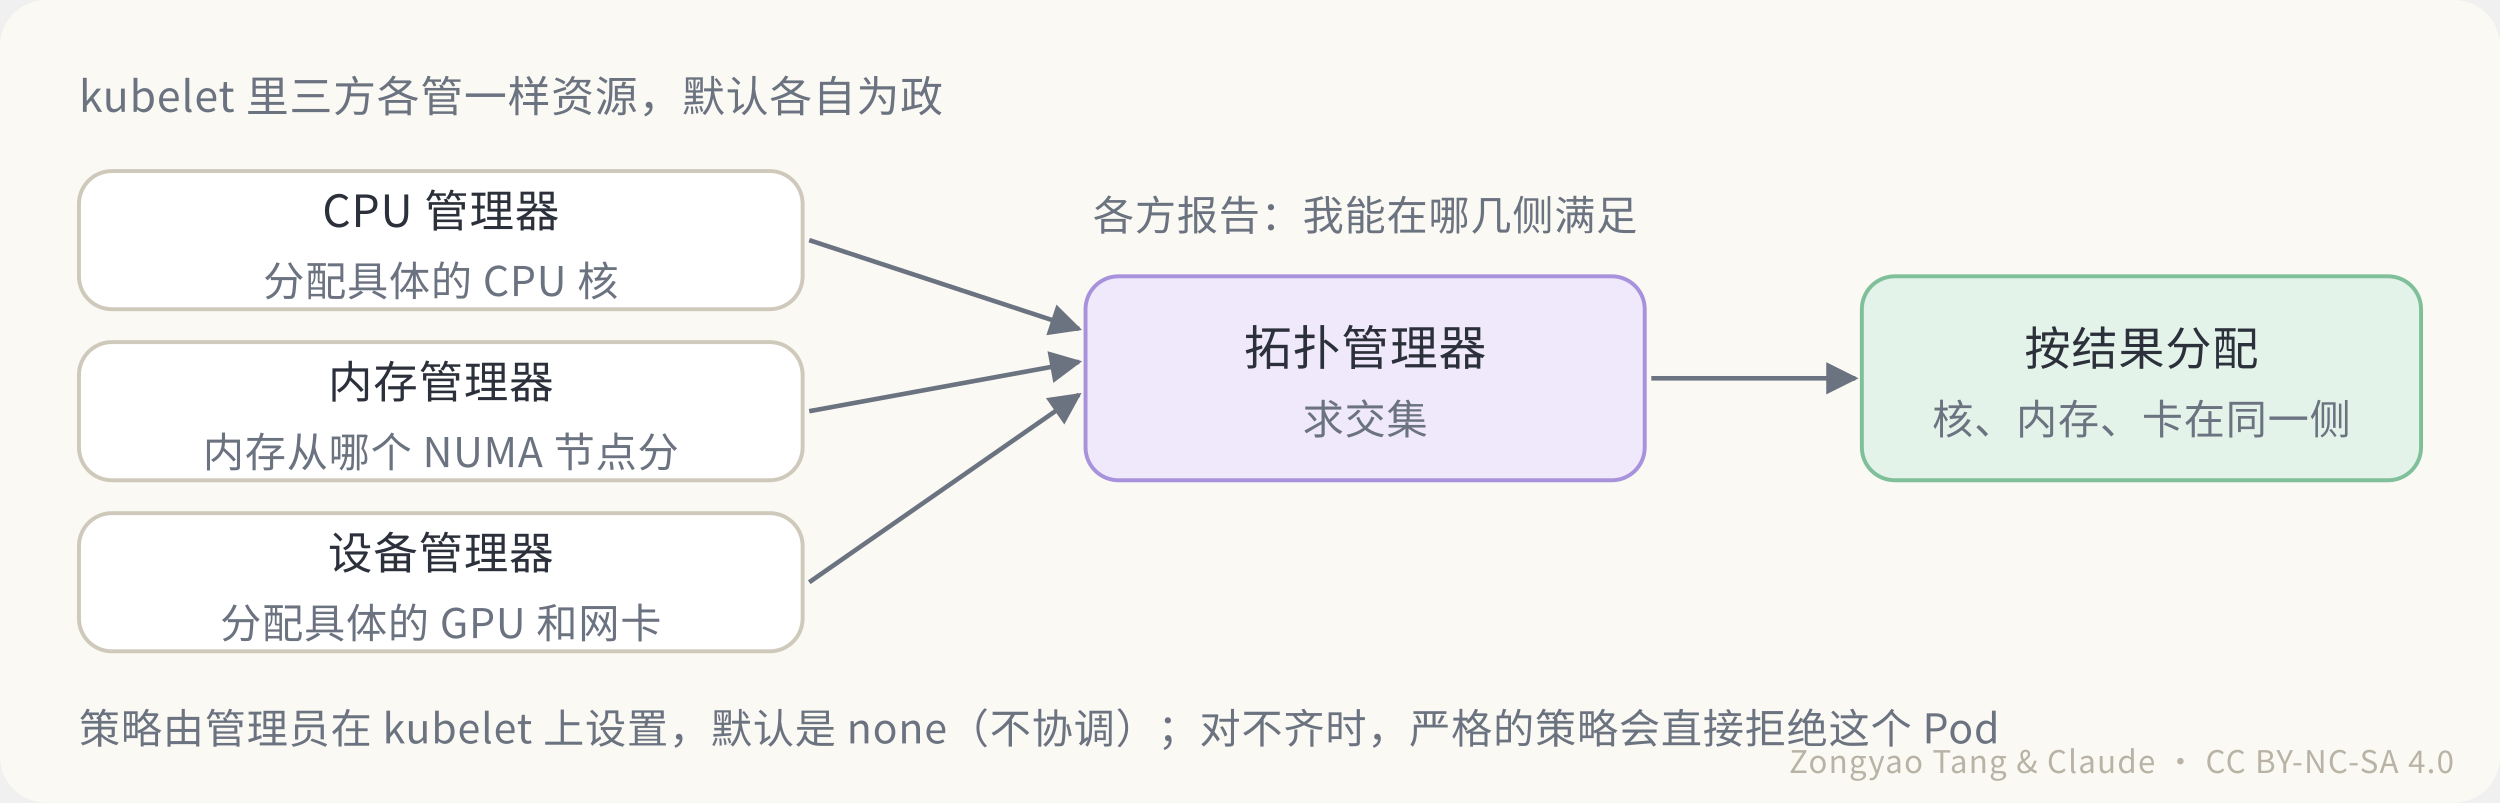
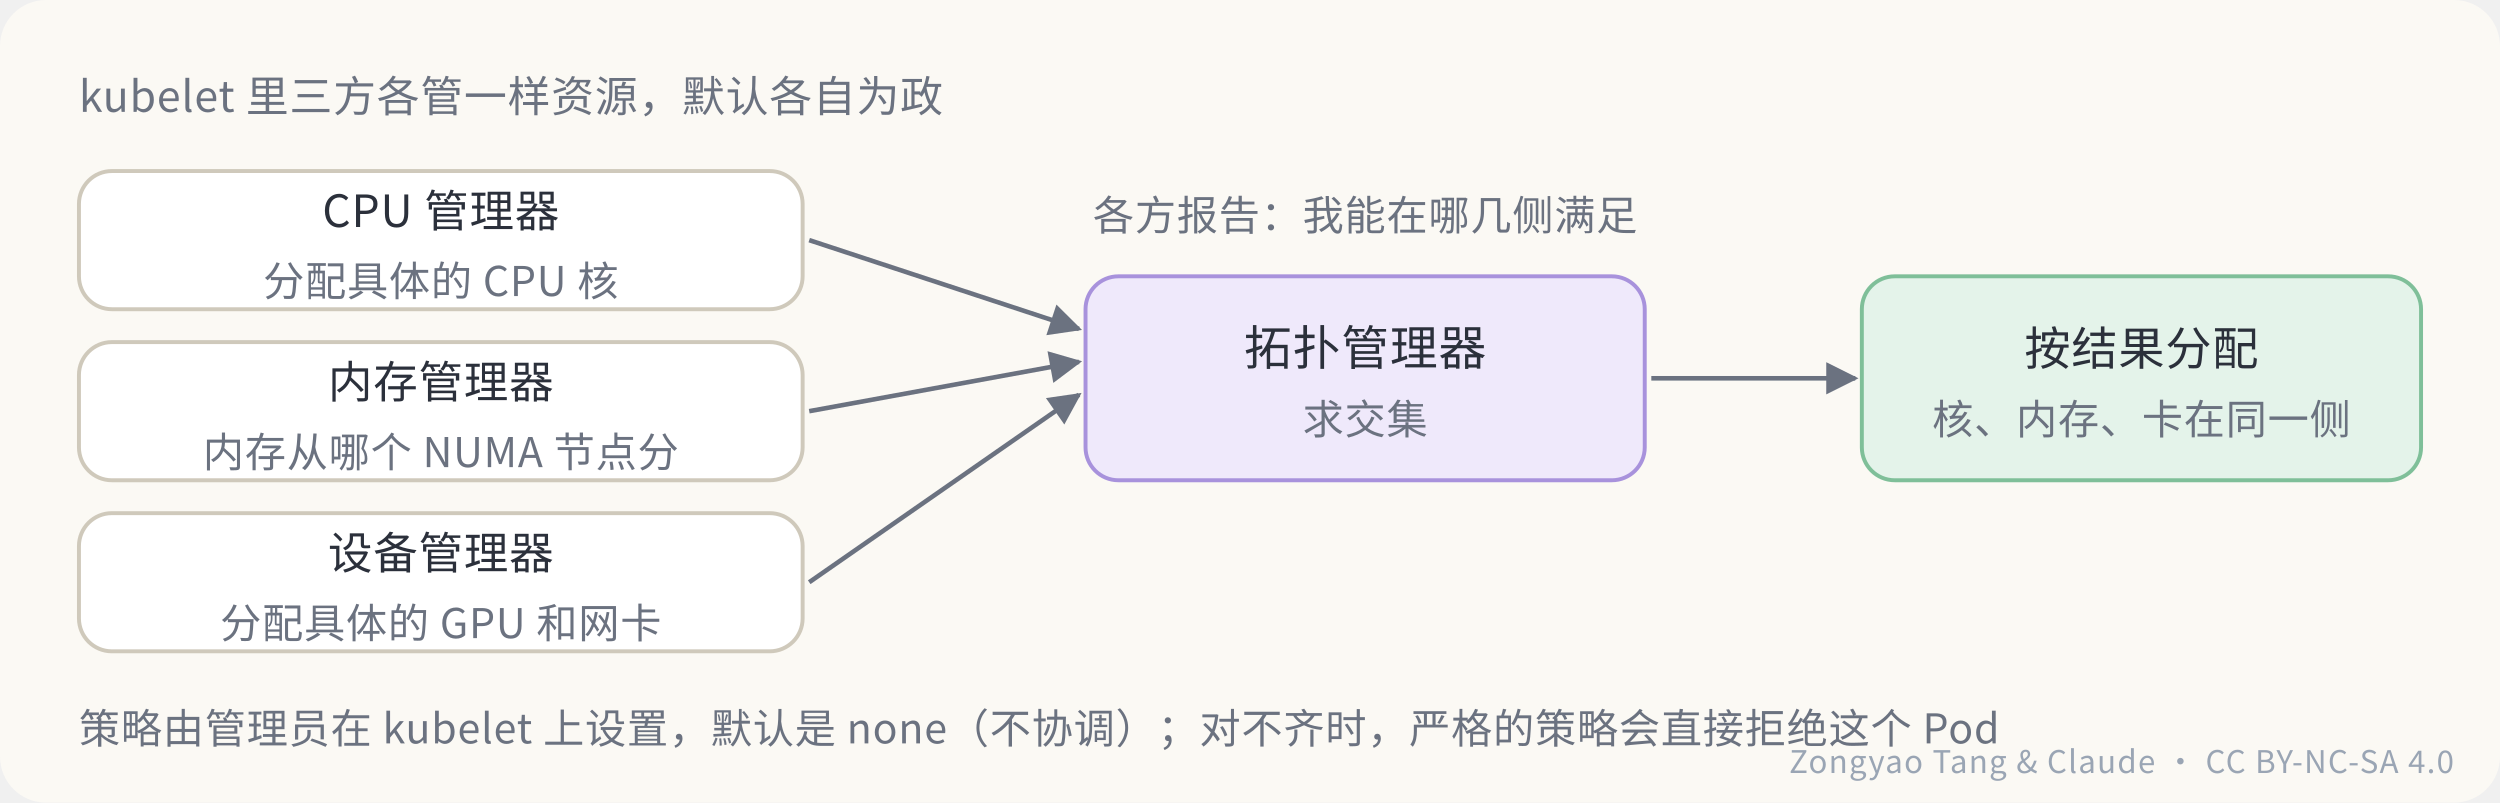
<svg xmlns="http://www.w3.org/2000/svg" viewBox="0 0 760 244" width="760" height="244" font-family="'PingFang SC','Noto Sans CJK SC','Source Han Sans SC','Hiragino Sans GB','Microsoft YaHei',sans-serif" role="img" aria-label="拓扑管理器">
  <defs>
    <marker id="tip" viewBox="0 0 10 10" refX="9" refY="5" markerWidth="7" markerHeight="7" orient="auto-start-reverse">
      <path d="M0 0 L10 5 L0 10 z" fill="#6b7280" />
    </marker>
  </defs>
  <rect width="760" height="244" rx="14" fill="#fbf9f4" />
  <text x="24" y="34" font-size="13" fill="#6b7280" font-weight="400" text-anchor="start" letter-spacing=".02em">kubelet 里三方各管一样资源，默认各自为政</text>
  <rect x="24" y="52" width="220" height="42" rx="10" fill="#ffffff" stroke="#cfc9bb" stroke-width="1.2" />
  <text x="134.0" y="69.0" font-size="13.5" fill="#2b303b" font-weight="500" text-anchor="middle" letter-spacing=".02em">CPU 管理器</text>
  <text x="134.0" y="90.0" font-size="12.5" fill="#6b7280" font-weight="400" text-anchor="middle" letter-spacing=".02em">分配具体的 CPU 核</text>
  <line x1="246" y1="73" x2="328" y2="100" stroke="#6b7280" stroke-width="1.4" marker-end="url(#tip)" />
  <rect x="24" y="104" width="220" height="42" rx="10" fill="#ffffff" stroke="#cfc9bb" stroke-width="1.2" />
  <text x="134.0" y="121.0" font-size="13.5" fill="#2b303b" font-weight="500" text-anchor="middle" letter-spacing=".02em">内存管理器</text>
  <text x="134.0" y="142.0" font-size="12.5" fill="#6b7280" font-weight="400" text-anchor="middle" letter-spacing=".02em">内存从哪个 NUMA 节点分</text>
  <line x1="246" y1="125" x2="328" y2="110" stroke="#6b7280" stroke-width="1.4" marker-end="url(#tip)" />
  <rect x="24" y="156" width="220" height="42" rx="10" fill="#ffffff" stroke="#cfc9bb" stroke-width="1.2" />
  <text x="134.0" y="173.0" font-size="13.5" fill="#2b303b" font-weight="500" text-anchor="middle" letter-spacing=".02em">设备管理器</text>
  <text x="134.0" y="194.0" font-size="12.5" fill="#6b7280" font-weight="400" text-anchor="middle" letter-spacing=".02em">分配具体的 GPU 和网卡</text>
  <line x1="246" y1="177" x2="328" y2="120" stroke="#6b7280" stroke-width="1.4" marker-end="url(#tip)" />
  <rect x="330" y="84" width="170" height="62" rx="10" fill="#efe9fb" stroke="#a892dc" stroke-width="1.2" />
  <text x="415.0" y="111.0" font-size="14.5" fill="#2b303b" font-weight="500" text-anchor="middle" letter-spacing=".02em">拓扑管理器</text>
  <text x="415.0" y="132.0" font-size="12.5" fill="#6b7280" font-weight="400" text-anchor="middle" letter-spacing=".02em">求交集</text>
  <text x="415" y="70" font-size="12.5" fill="#6b7280" font-weight="400" text-anchor="middle" letter-spacing=".02em">各方报告：我能在哪几侧满足</text>
  <rect x="566" y="84" width="170" height="62" rx="10" fill="#e4f3ea" stroke="#7fbf99" stroke-width="1.2" />
  <text x="651.0" y="111.0" font-size="14" fill="#2b303b" font-weight="500" text-anchor="middle" letter-spacing=".02em">按结果分配</text>
  <text x="651.0" y="132.0" font-size="12.5" fill="#6b7280" font-weight="400" text-anchor="middle" letter-spacing=".02em">核、内存、卡在同一侧</text>
  <line x1="502" y1="115" x2="564" y2="115" stroke="#6b7280" stroke-width="1.4" marker-end="url(#tip)" />
  <text x="24" y="226" font-size="12.5" fill="#6b7280" font-weight="400" text-anchor="start" letter-spacing=".02em">策略由管理员在 kubelet 上设置，默认是 none（不协调）；对不齐时，严格的策略会直接拒绝这个 Pod</text>
-   <text x="746" y="235" font-size="9.5" fill="#b9b3a6" text-anchor="end" letter-spacing=".04em">Zongyao Tang &amp; Claude · CC BY-NC-SA 4.0</text>
+   <text x="746" y="235" font-size="9.5" fill="#9AA5B4" text-anchor="end" letter-spacing=".04em">Zongyao Tang &amp; Claude · CC BY-NC-SA 4.0</text>
</svg>
